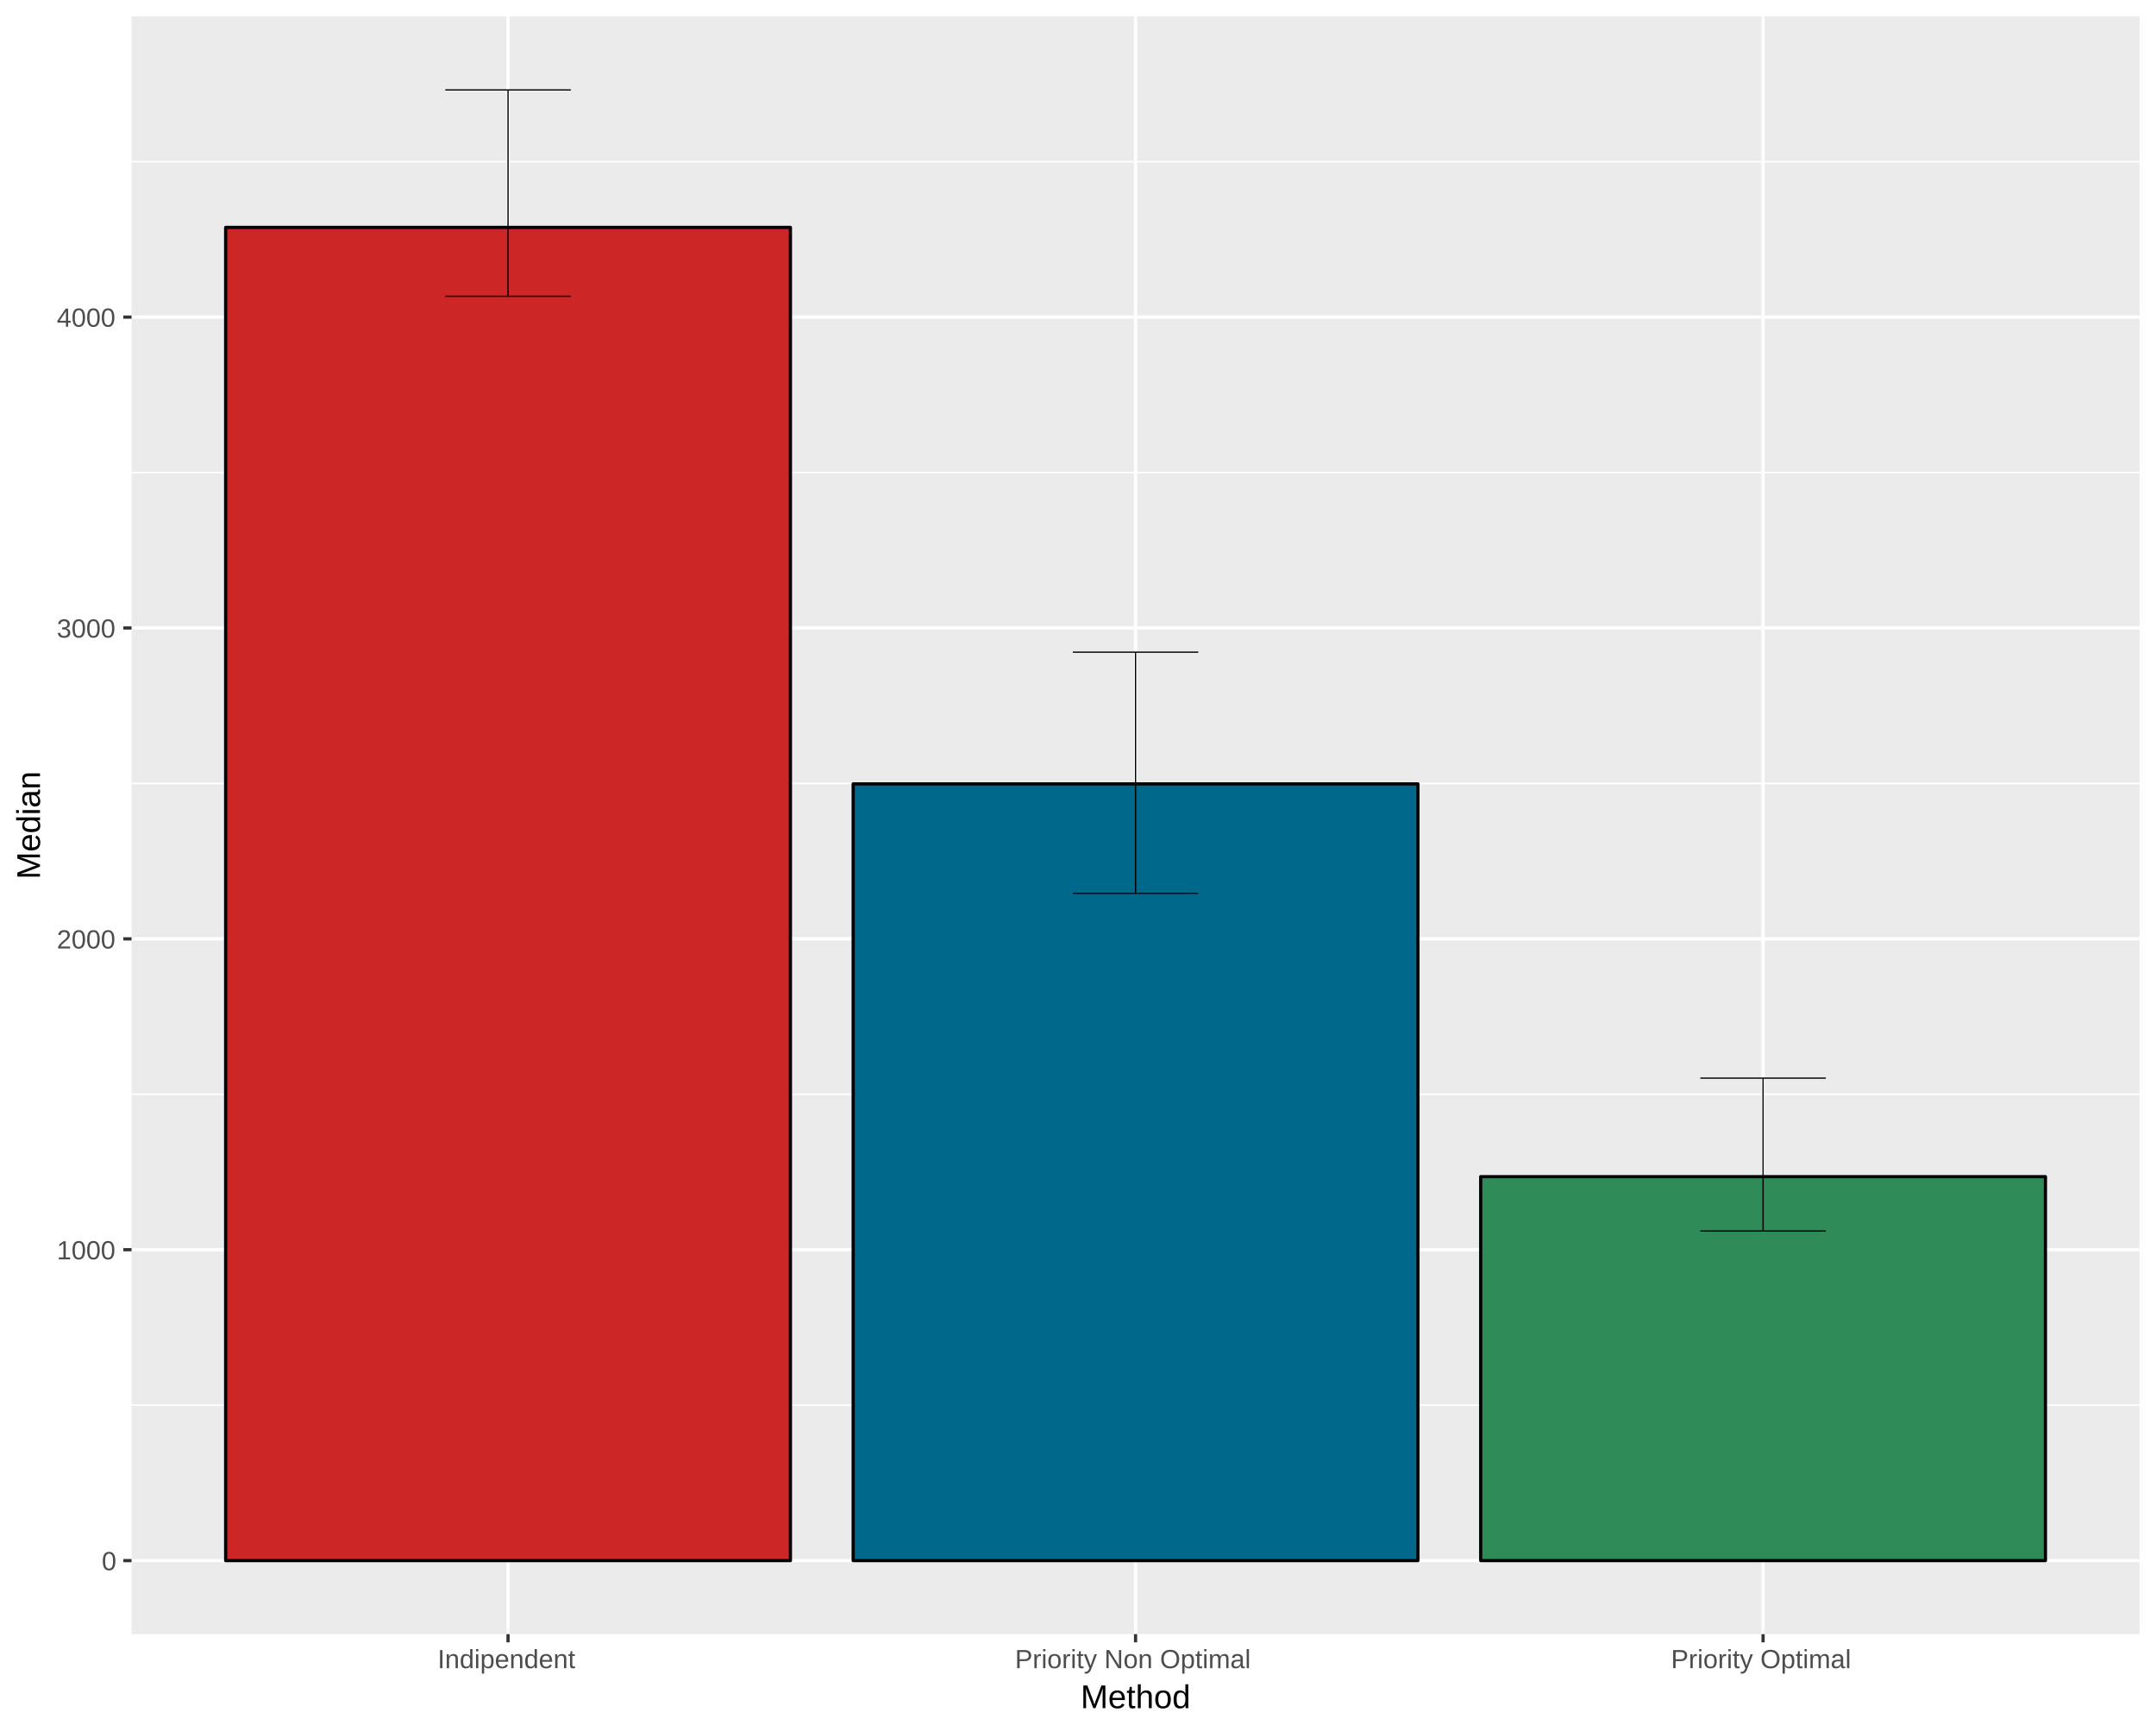
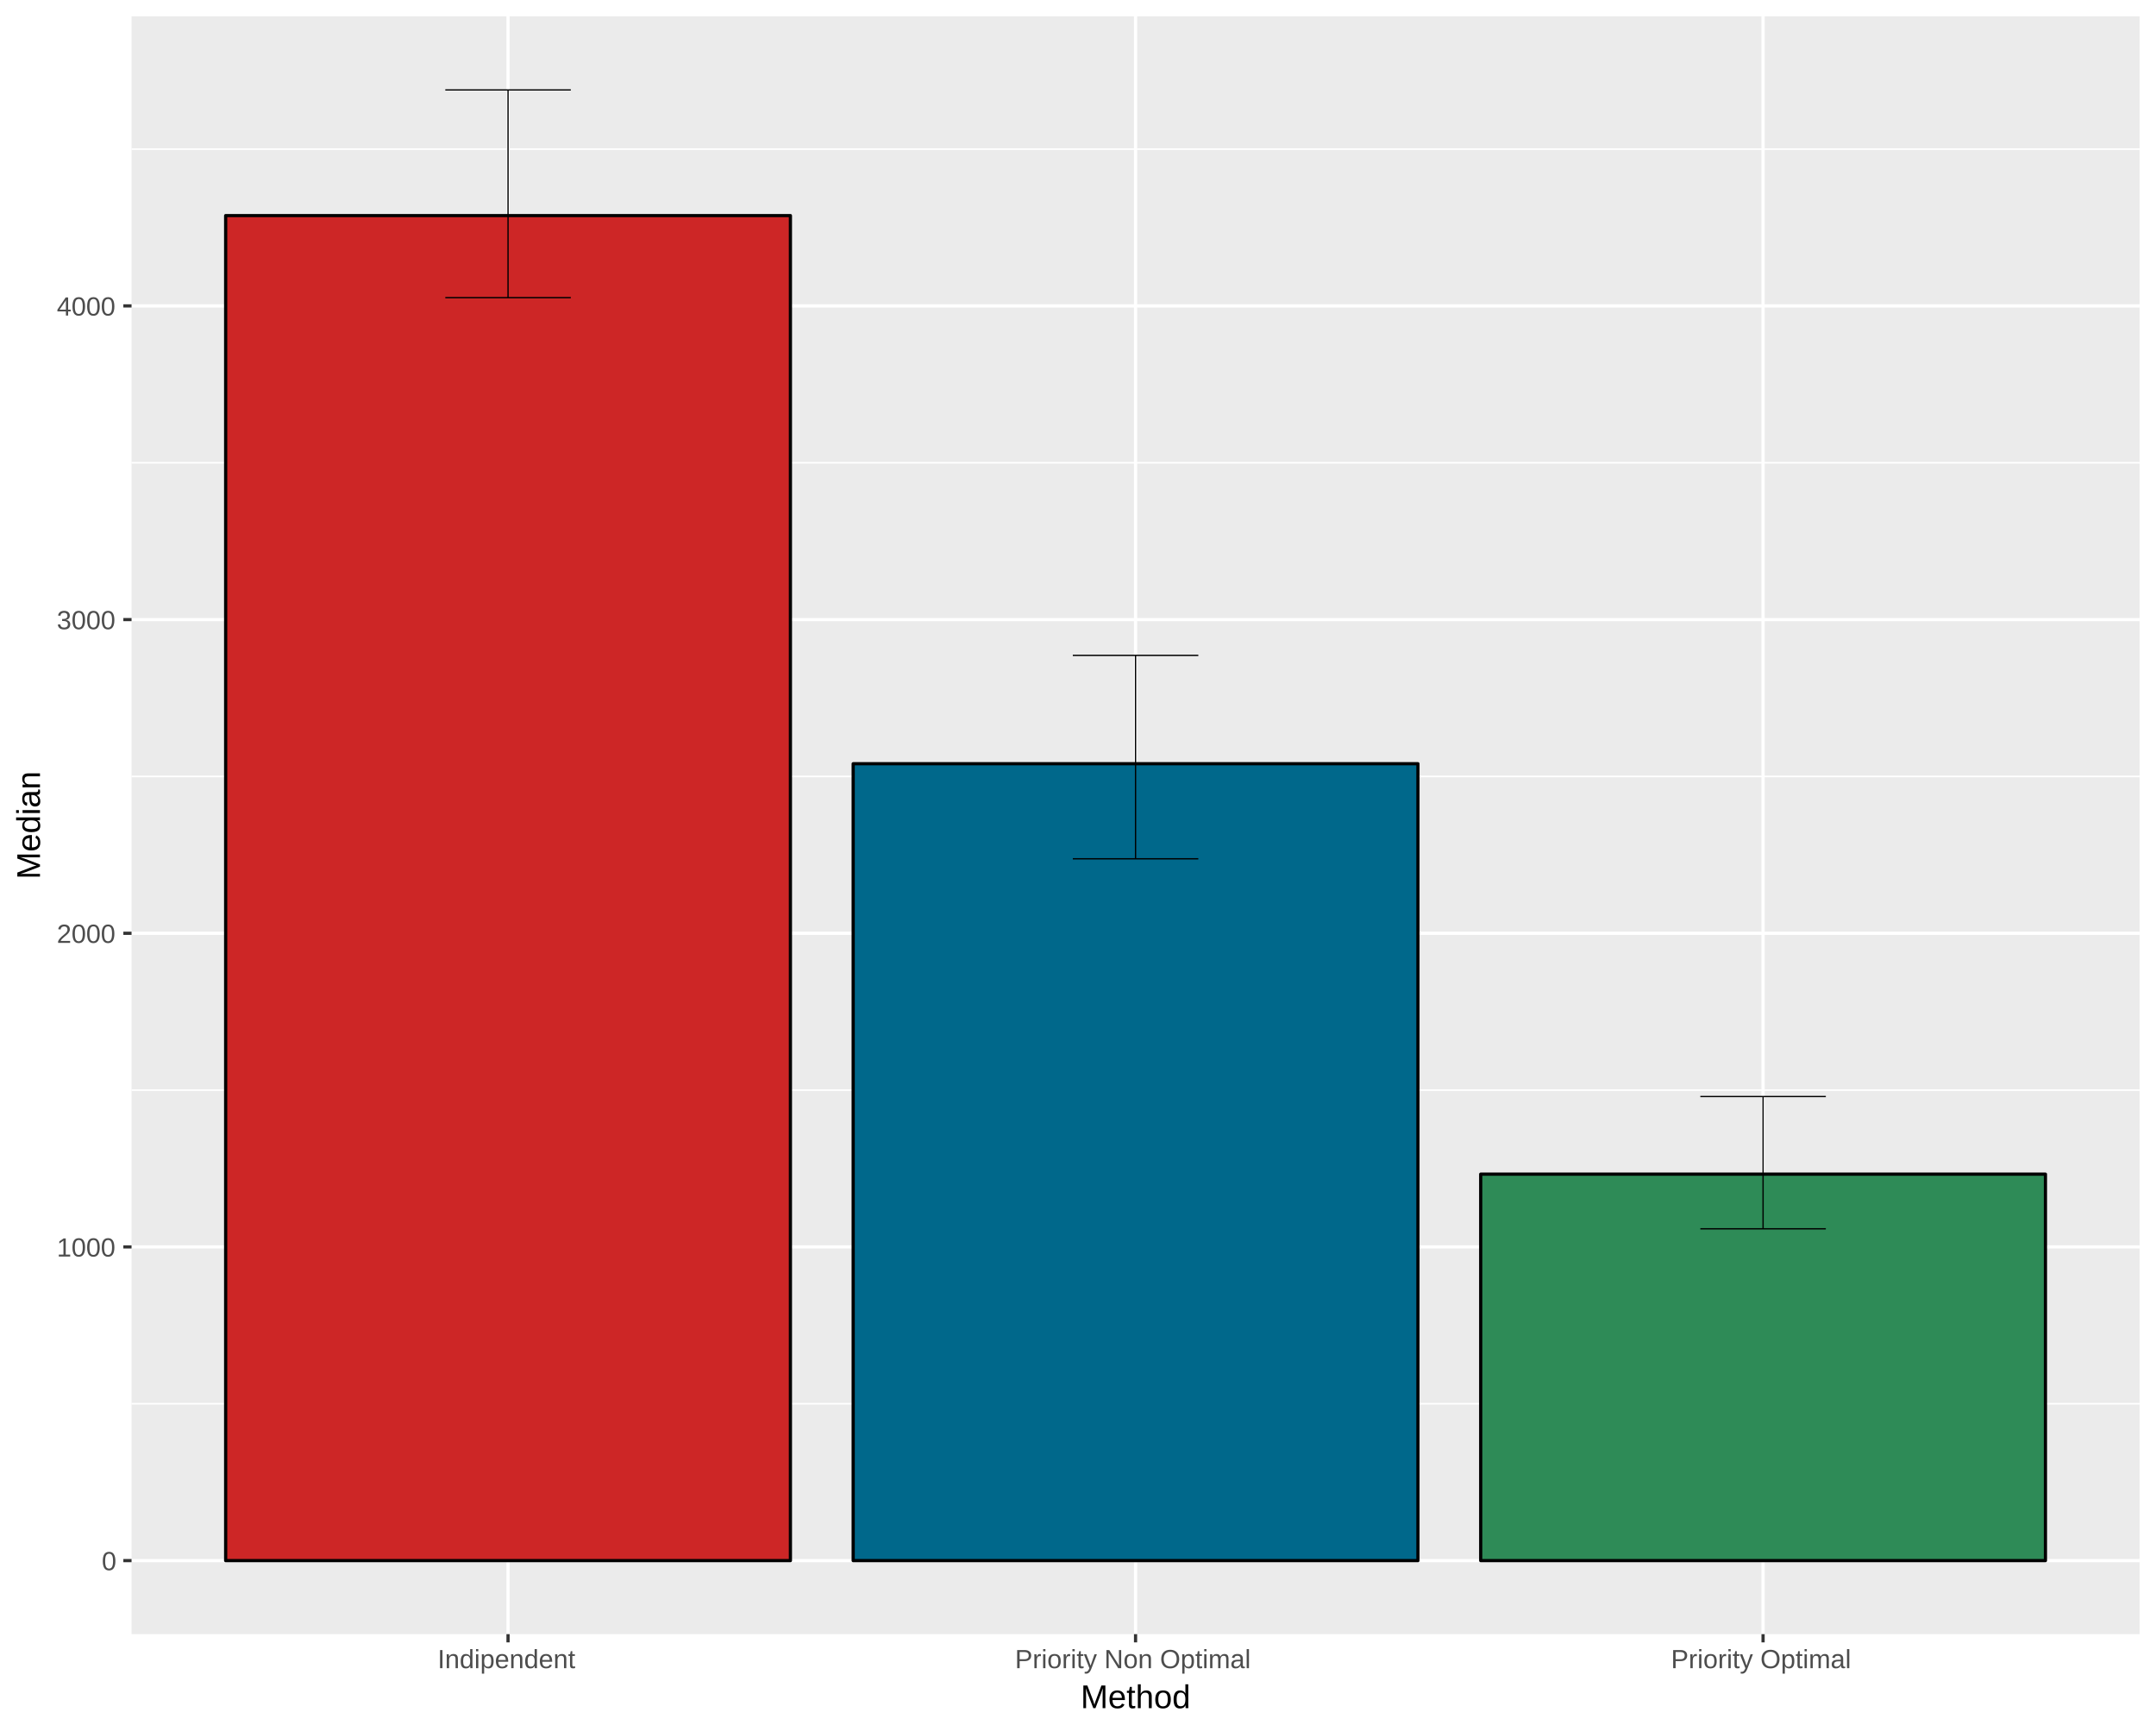
<svg xmlns="http://www.w3.org/2000/svg" viewBox="0 0 720.00 576.00">
  <defs>
    <style type="text/css">
    line, polyline, path, rect, circle {
      fill: none;
      stroke: #000000;
      stroke-linecap: round;
      stroke-linejoin: round;
      stroke-miterlimit: 10.00;
    }
  </style>
  </defs>
  <rect width="100%" height="100%" style="stroke: none; fill: #FFFFFF;" />
  <rect x="0.00" y="0.00" width="720.00" height="576.00" style="stroke-width: 1.07; stroke: #FFFFFF; fill: #FFFFFF;" />
  <defs>
    <clipPath id="cpNDMuOTI3NXw3MTQuNTIxfDU0NS42NTZ8NS40Nzk0NQ==">
      <rect x="43.93" y="5.48" width="670.59" height="540.18" />
    </clipPath>
  </defs>
  <rect x="43.93" y="5.48" width="670.59" height="540.18" style="stroke-width: 1.07; stroke: none; fill: #EBEBEB;" clip-path="url(#cpNDMuOTI3NXw3MTQuNTIxfDU0NS42NTZ8NS40Nzk0NQ==)" />
-   <polyline points="43.93,469.20 714.52,469.20 " style="stroke-width: 0.53; stroke: #FFFFFF; stroke-linecap: butt;" clip-path="url(#cpNDMuOTI3NXw3MTQuNTIxfDU0NS42NTZ8NS40Nzk0NQ==)" />
-   <polyline points="43.93,365.40 714.52,365.40 " style="stroke-width: 0.53; stroke: #FFFFFF; stroke-linecap: butt;" clip-path="url(#cpNDMuOTI3NXw3MTQuNTIxfDU0NS42NTZ8NS40Nzk0NQ==)" />
-   <polyline points="43.93,261.59 714.52,261.59 " style="stroke-width: 0.53; stroke: #FFFFFF; stroke-linecap: butt;" clip-path="url(#cpNDMuOTI3NXw3MTQuNTIxfDU0NS42NTZ8NS40Nzk0NQ==)" />
-   <polyline points="43.93,157.79 714.52,157.79 " style="stroke-width: 0.53; stroke: #FFFFFF; stroke-linecap: butt;" clip-path="url(#cpNDMuOTI3NXw3MTQuNTIxfDU0NS42NTZ8NS40Nzk0NQ==)" />
-   <polyline points="43.93,53.98 714.52,53.98 " style="stroke-width: 0.53; stroke: #FFFFFF; stroke-linecap: butt;" clip-path="url(#cpNDMuOTI3NXw3MTQuNTIxfDU0NS42NTZ8NS40Nzk0NQ==)" />
+   <polyline points="43.93,468.73 714.52,468.73 " style="stroke-width: 0.53; stroke: #FFFFFF; stroke-linecap: butt;" clip-path="url(#cpNDMuOTI3NXw3MTQuNTIxfDU0NS42NTZ8NS40Nzk0NQ==)" />
+   <polyline points="43.93,364.00 714.52,364.00 " style="stroke-width: 0.53; stroke: #FFFFFF; stroke-linecap: butt;" clip-path="url(#cpNDMuOTI3NXw3MTQuNTIxfDU0NS42NTZ8NS40Nzk0NQ==)" />
+   <polyline points="43.93,259.26 714.52,259.26 " style="stroke-width: 0.53; stroke: #FFFFFF; stroke-linecap: butt;" clip-path="url(#cpNDMuOTI3NXw3MTQuNTIxfDU0NS42NTZ8NS40Nzk0NQ==)" />
+   <polyline points="43.93,154.52 714.52,154.52 " style="stroke-width: 0.53; stroke: #FFFFFF; stroke-linecap: butt;" clip-path="url(#cpNDMuOTI3NXw3MTQuNTIxfDU0NS42NTZ8NS40Nzk0NQ==)" />
+   <polyline points="43.93,49.78 714.52,49.78 " style="stroke-width: 0.53; stroke: #FFFFFF; stroke-linecap: butt;" clip-path="url(#cpNDMuOTI3NXw3MTQuNTIxfDU0NS42NTZ8NS40Nzk0NQ==)" />
  <polyline points="43.93,521.10 714.52,521.10 " style="stroke-width: 1.07; stroke: #FFFFFF; stroke-linecap: butt;" clip-path="url(#cpNDMuOTI3NXw3MTQuNTIxfDU0NS42NTZ8NS40Nzk0NQ==)" />
-   <polyline points="43.93,417.30 714.52,417.30 " style="stroke-width: 1.07; stroke: #FFFFFF; stroke-linecap: butt;" clip-path="url(#cpNDMuOTI3NXw3MTQuNTIxfDU0NS42NTZ8NS40Nzk0NQ==)" />
-   <polyline points="43.93,313.49 714.52,313.49 " style="stroke-width: 1.07; stroke: #FFFFFF; stroke-linecap: butt;" clip-path="url(#cpNDMuOTI3NXw3MTQuNTIxfDU0NS42NTZ8NS40Nzk0NQ==)" />
-   <polyline points="43.93,209.69 714.52,209.69 " style="stroke-width: 1.07; stroke: #FFFFFF; stroke-linecap: butt;" clip-path="url(#cpNDMuOTI3NXw3MTQuNTIxfDU0NS42NTZ8NS40Nzk0NQ==)" />
-   <polyline points="43.93,105.88 714.52,105.88 " style="stroke-width: 1.07; stroke: #FFFFFF; stroke-linecap: butt;" clip-path="url(#cpNDMuOTI3NXw3MTQuNTIxfDU0NS42NTZ8NS40Nzk0NQ==)" />
+   <polyline points="43.93,416.36 714.52,416.36 " style="stroke-width: 1.07; stroke: #FFFFFF; stroke-linecap: butt;" clip-path="url(#cpNDMuOTI3NXw3MTQuNTIxfDU0NS42NTZ8NS40Nzk0NQ==)" />
+   <polyline points="43.93,311.63 714.52,311.63 " style="stroke-width: 1.07; stroke: #FFFFFF; stroke-linecap: butt;" clip-path="url(#cpNDMuOTI3NXw3MTQuNTIxfDU0NS42NTZ8NS40Nzk0NQ==)" />
+   <polyline points="43.93,206.89 714.52,206.89 " style="stroke-width: 1.07; stroke: #FFFFFF; stroke-linecap: butt;" clip-path="url(#cpNDMuOTI3NXw3MTQuNTIxfDU0NS42NTZ8NS40Nzk0NQ==)" />
+   <polyline points="43.93,102.15 714.52,102.15 " style="stroke-width: 1.07; stroke: #FFFFFF; stroke-linecap: butt;" clip-path="url(#cpNDMuOTI3NXw3MTQuNTIxfDU0NS42NTZ8NS40Nzk0NQ==)" />
  <polyline points="169.66,545.66 169.66,5.48 " style="stroke-width: 1.07; stroke: #FFFFFF; stroke-linecap: butt;" clip-path="url(#cpNDMuOTI3NXw3MTQuNTIxfDU0NS42NTZ8NS40Nzk0NQ==)" />
  <polyline points="379.22,545.66 379.22,5.48 " style="stroke-width: 1.07; stroke: #FFFFFF; stroke-linecap: butt;" clip-path="url(#cpNDMuOTI3NXw3MTQuNTIxfDU0NS42NTZ8NS40Nzk0NQ==)" />
  <polyline points="588.78,545.66 588.78,5.48 " style="stroke-width: 1.07; stroke: #FFFFFF; stroke-linecap: butt;" clip-path="url(#cpNDMuOTI3NXw3MTQuNTIxfDU0NS42NTZ8NS40Nzk0NQ==)" />
-   <rect x="75.36" y="75.94" width="188.60" height="445.17" style="stroke-width: 1.07; stroke-linecap: butt; fill: #CD2626;" clip-path="url(#cpNDMuOTI3NXw3MTQuNTIxfDU0NS42NTZ8NS40Nzk0NQ==)" />
-   <rect x="284.92" y="261.75" width="188.60" height="259.36" style="stroke-width: 1.07; stroke-linecap: butt; fill: #00688B;" clip-path="url(#cpNDMuOTI3NXw3MTQuNTIxfDU0NS42NTZ8NS40Nzk0NQ==)" />
-   <rect x="494.48" y="392.90" width="188.60" height="128.20" style="stroke-width: 1.07; stroke-linecap: butt; fill: #2E8B57;" clip-path="url(#cpNDMuOTI3NXw3MTQuNTIxfDU0NS42NTZ8NS40Nzk0NQ==)" />
+   <rect x="75.36" y="71.99" width="188.60" height="449.12" style="stroke-width: 1.07; stroke-linecap: butt; fill: #CD2626;" clip-path="url(#cpNDMuOTI3NXw3MTQuNTIxfDU0NS42NTZ8NS40Nzk0NQ==)" />
+   <rect x="284.92" y="255.02" width="188.60" height="266.09" style="stroke-width: 1.07; stroke-linecap: butt; fill: #00688B;" clip-path="url(#cpNDMuOTI3NXw3MTQuNTIxfDU0NS42NTZ8NS40Nzk0NQ==)" />
+   <rect x="494.48" y="392.07" width="188.60" height="129.04" style="stroke-width: 1.07; stroke-linecap: butt; fill: #2E8B57;" clip-path="url(#cpNDMuOTI3NXw3MTQuNTIxfDU0NS42NTZ8NS40Nzk0NQ==)" />
  <polyline points="148.71,30.03 190.62,30.03 " style="stroke-width: 0.43; stroke-linecap: butt;" clip-path="url(#cpNDMuOTI3NXw3MTQuNTIxfDU0NS42NTZ8NS40Nzk0NQ==)" />
-   <polyline points="169.66,30.03 169.66,98.94 " style="stroke-width: 0.43; stroke-linecap: butt;" clip-path="url(#cpNDMuOTI3NXw3MTQuNTIxfDU0NS42NTZ8NS40Nzk0NQ==)" />
-   <polyline points="148.71,98.94 190.62,98.94 " style="stroke-width: 0.43; stroke-linecap: butt;" clip-path="url(#cpNDMuOTI3NXw3MTQuNTIxfDU0NS42NTZ8NS40Nzk0NQ==)" />
-   <polyline points="358.27,217.77 400.18,217.77 " style="stroke-width: 0.43; stroke-linecap: butt;" clip-path="url(#cpNDMuOTI3NXw3MTQuNTIxfDU0NS42NTZ8NS40Nzk0NQ==)" />
-   <polyline points="379.22,217.77 379.22,298.29 " style="stroke-width: 0.43; stroke-linecap: butt;" clip-path="url(#cpNDMuOTI3NXw3MTQuNTIxfDU0NS42NTZ8NS40Nzk0NQ==)" />
-   <polyline points="358.27,298.29 400.18,298.29 " style="stroke-width: 0.43; stroke-linecap: butt;" clip-path="url(#cpNDMuOTI3NXw3MTQuNTIxfDU0NS42NTZ8NS40Nzk0NQ==)" />
-   <polyline points="567.83,360.00 609.74,360.00 " style="stroke-width: 0.43; stroke-linecap: butt;" clip-path="url(#cpNDMuOTI3NXw3MTQuNTIxfDU0NS42NTZ8NS40Nzk0NQ==)" />
-   <polyline points="588.78,360.00 588.78,411.05 " style="stroke-width: 0.43; stroke-linecap: butt;" clip-path="url(#cpNDMuOTI3NXw3MTQuNTIxfDU0NS42NTZ8NS40Nzk0NQ==)" />
-   <polyline points="567.83,411.05 609.74,411.05 " style="stroke-width: 0.43; stroke-linecap: butt;" clip-path="url(#cpNDMuOTI3NXw3MTQuNTIxfDU0NS42NTZ8NS40Nzk0NQ==)" />
+   <polyline points="169.66,30.03 169.66,99.39 " style="stroke-width: 0.43; stroke-linecap: butt;" clip-path="url(#cpNDMuOTI3NXw3MTQuNTIxfDU0NS42NTZ8NS40Nzk0NQ==)" />
+   <polyline points="148.71,99.39 190.62,99.39 " style="stroke-width: 0.43; stroke-linecap: butt;" clip-path="url(#cpNDMuOTI3NXw3MTQuNTIxfDU0NS42NTZ8NS40Nzk0NQ==)" />
+   <polyline points="358.27,218.83 400.18,218.83 " style="stroke-width: 0.43; stroke-linecap: butt;" clip-path="url(#cpNDMuOTI3NXw3MTQuNTIxfDU0NS42NTZ8NS40Nzk0NQ==)" />
+   <polyline points="379.22,218.83 379.22,286.76 " style="stroke-width: 0.43; stroke-linecap: butt;" clip-path="url(#cpNDMuOTI3NXw3MTQuNTIxfDU0NS42NTZ8NS40Nzk0NQ==)" />
+   <polyline points="358.27,286.76 400.18,286.76 " style="stroke-width: 0.43; stroke-linecap: butt;" clip-path="url(#cpNDMuOTI3NXw3MTQuNTIxfDU0NS42NTZ8NS40Nzk0NQ==)" />
+   <polyline points="567.83,366.14 609.74,366.14 " style="stroke-width: 0.43; stroke-linecap: butt;" clip-path="url(#cpNDMuOTI3NXw3MTQuNTIxfDU0NS42NTZ8NS40Nzk0NQ==)" />
+   <polyline points="588.78,366.14 588.78,410.31 " style="stroke-width: 0.43; stroke-linecap: butt;" clip-path="url(#cpNDMuOTI3NXw3MTQuNTIxfDU0NS42NTZ8NS40Nzk0NQ==)" />
+   <polyline points="567.83,410.31 609.74,410.31 " style="stroke-width: 0.43; stroke-linecap: butt;" clip-path="url(#cpNDMuOTI3NXw3MTQuNTIxfDU0NS42NTZ8NS40Nzk0NQ==)" />
  <defs>
    <clipPath id="cpMHw3MjB8NTc2fDA=">
      <rect x="0.00" y="0.00" width="720.00" height="576.00" />
    </clipPath>
  </defs>
  <g clip-path="url(#cpMHw3MjB8NTc2fDA=)">
    <text x="33.99" y="524.32" style="font-size: 8.80px; fill: #4D4D4D; font-family: Arial;" textLength="5.01px" lengthAdjust="spacingAndGlyphs">0</text>
  </g>
  <g clip-path="url(#cpMHw3MjB8NTc2fDA=)">
-     <text x="18.97" y="420.52" style="font-size: 8.80px; fill: #4D4D4D; font-family: Arial;" textLength="20.02px" lengthAdjust="spacingAndGlyphs">1000</text>
+     <text x="18.97" y="419.58" style="font-size: 8.80px; fill: #4D4D4D; font-family: Arial;" textLength="20.02px" lengthAdjust="spacingAndGlyphs">1000</text>
  </g>
  <g clip-path="url(#cpMHw3MjB8NTc2fDA=)">
-     <text x="18.97" y="316.71" style="font-size: 8.80px; fill: #4D4D4D; font-family: Arial;" textLength="20.02px" lengthAdjust="spacingAndGlyphs">2000</text>
+     <text x="18.97" y="314.85" style="font-size: 8.80px; fill: #4D4D4D; font-family: Arial;" textLength="20.02px" lengthAdjust="spacingAndGlyphs">2000</text>
  </g>
  <g clip-path="url(#cpMHw3MjB8NTc2fDA=)">
-     <text x="18.97" y="212.91" style="font-size: 8.80px; fill: #4D4D4D; font-family: Arial;" textLength="20.02px" lengthAdjust="spacingAndGlyphs">3000</text>
+     <text x="18.97" y="210.11" style="font-size: 8.80px; fill: #4D4D4D; font-family: Arial;" textLength="20.02px" lengthAdjust="spacingAndGlyphs">3000</text>
  </g>
  <g clip-path="url(#cpMHw3MjB8NTc2fDA=)">
-     <text x="18.97" y="109.10" style="font-size: 8.80px; fill: #4D4D4D; font-family: Arial;" textLength="20.02px" lengthAdjust="spacingAndGlyphs">4000</text>
+     <text x="18.97" y="105.37" style="font-size: 8.80px; fill: #4D4D4D; font-family: Arial;" textLength="20.02px" lengthAdjust="spacingAndGlyphs">4000</text>
  </g>
  <polyline points="41.19,521.10 43.93,521.10 " style="stroke-width: 1.07; stroke: #333333; stroke-linecap: butt;" clip-path="url(#cpMHw3MjB8NTc2fDA=)" />
-   <polyline points="41.19,417.30 43.93,417.30 " style="stroke-width: 1.07; stroke: #333333; stroke-linecap: butt;" clip-path="url(#cpMHw3MjB8NTc2fDA=)" />
-   <polyline points="41.19,313.49 43.93,313.49 " style="stroke-width: 1.07; stroke: #333333; stroke-linecap: butt;" clip-path="url(#cpMHw3MjB8NTc2fDA=)" />
-   <polyline points="41.19,209.69 43.93,209.69 " style="stroke-width: 1.07; stroke: #333333; stroke-linecap: butt;" clip-path="url(#cpMHw3MjB8NTc2fDA=)" />
-   <polyline points="41.19,105.88 43.93,105.88 " style="stroke-width: 1.07; stroke: #333333; stroke-linecap: butt;" clip-path="url(#cpMHw3MjB8NTc2fDA=)" />
+   <polyline points="41.19,416.36 43.93,416.36 " style="stroke-width: 1.07; stroke: #333333; stroke-linecap: butt;" clip-path="url(#cpMHw3MjB8NTc2fDA=)" />
+   <polyline points="41.19,311.63 43.93,311.63 " style="stroke-width: 1.07; stroke: #333333; stroke-linecap: butt;" clip-path="url(#cpMHw3MjB8NTc2fDA=)" />
+   <polyline points="41.19,206.89 43.93,206.89 " style="stroke-width: 1.07; stroke: #333333; stroke-linecap: butt;" clip-path="url(#cpMHw3MjB8NTc2fDA=)" />
+   <polyline points="41.19,102.15 43.93,102.15 " style="stroke-width: 1.07; stroke: #333333; stroke-linecap: butt;" clip-path="url(#cpMHw3MjB8NTc2fDA=)" />
  <polyline points="169.66,548.40 169.66,545.66 " style="stroke-width: 1.07; stroke: #333333; stroke-linecap: butt;" clip-path="url(#cpMHw3MjB8NTc2fDA=)" />
  <polyline points="379.22,548.40 379.22,545.66 " style="stroke-width: 1.07; stroke: #333333; stroke-linecap: butt;" clip-path="url(#cpMHw3MjB8NTc2fDA=)" />
  <polyline points="588.78,548.40 588.78,545.66 " style="stroke-width: 1.07; stroke: #333333; stroke-linecap: butt;" clip-path="url(#cpMHw3MjB8NTc2fDA=)" />
  <g clip-path="url(#cpMHw3MjB8NTc2fDA=)">
    <text x="146.14" y="557.03" style="font-size: 8.80px; fill: #4D4D4D; font-family: Arial;" textLength="47.04px" lengthAdjust="spacingAndGlyphs">Indipendent</text>
  </g>
  <g clip-path="url(#cpMHw3MjB8NTc2fDA=)">
    <text x="338.96" y="557.03" style="font-size: 8.80px; fill: #4D4D4D; font-family: Arial;" textLength="80.52px" lengthAdjust="spacingAndGlyphs">Priority Non Optimal</text>
  </g>
  <g clip-path="url(#cpMHw3MjB8NTc2fDA=)">
    <text x="558.03" y="557.03" style="font-size: 8.80px; fill: #4D4D4D; font-family: Arial;" textLength="61.51px" lengthAdjust="spacingAndGlyphs">Priority Optimal</text>
  </g>
  <g clip-path="url(#cpMHw3MjB8NTc2fDA=)">
    <text x="360.88" y="570.38" style="font-size: 11.00px; font-family: Arial;" textLength="36.69px" lengthAdjust="spacingAndGlyphs">Method</text>
  </g>
  <g clip-path="url(#cpMHw3MjB8NTc2fDA=)">
    <text transform="translate(13.35,293.61) rotate(-90)" style="font-size: 11.00px; font-family: Arial;" textLength="36.08px" lengthAdjust="spacingAndGlyphs">Median</text>
  </g>
</svg>
